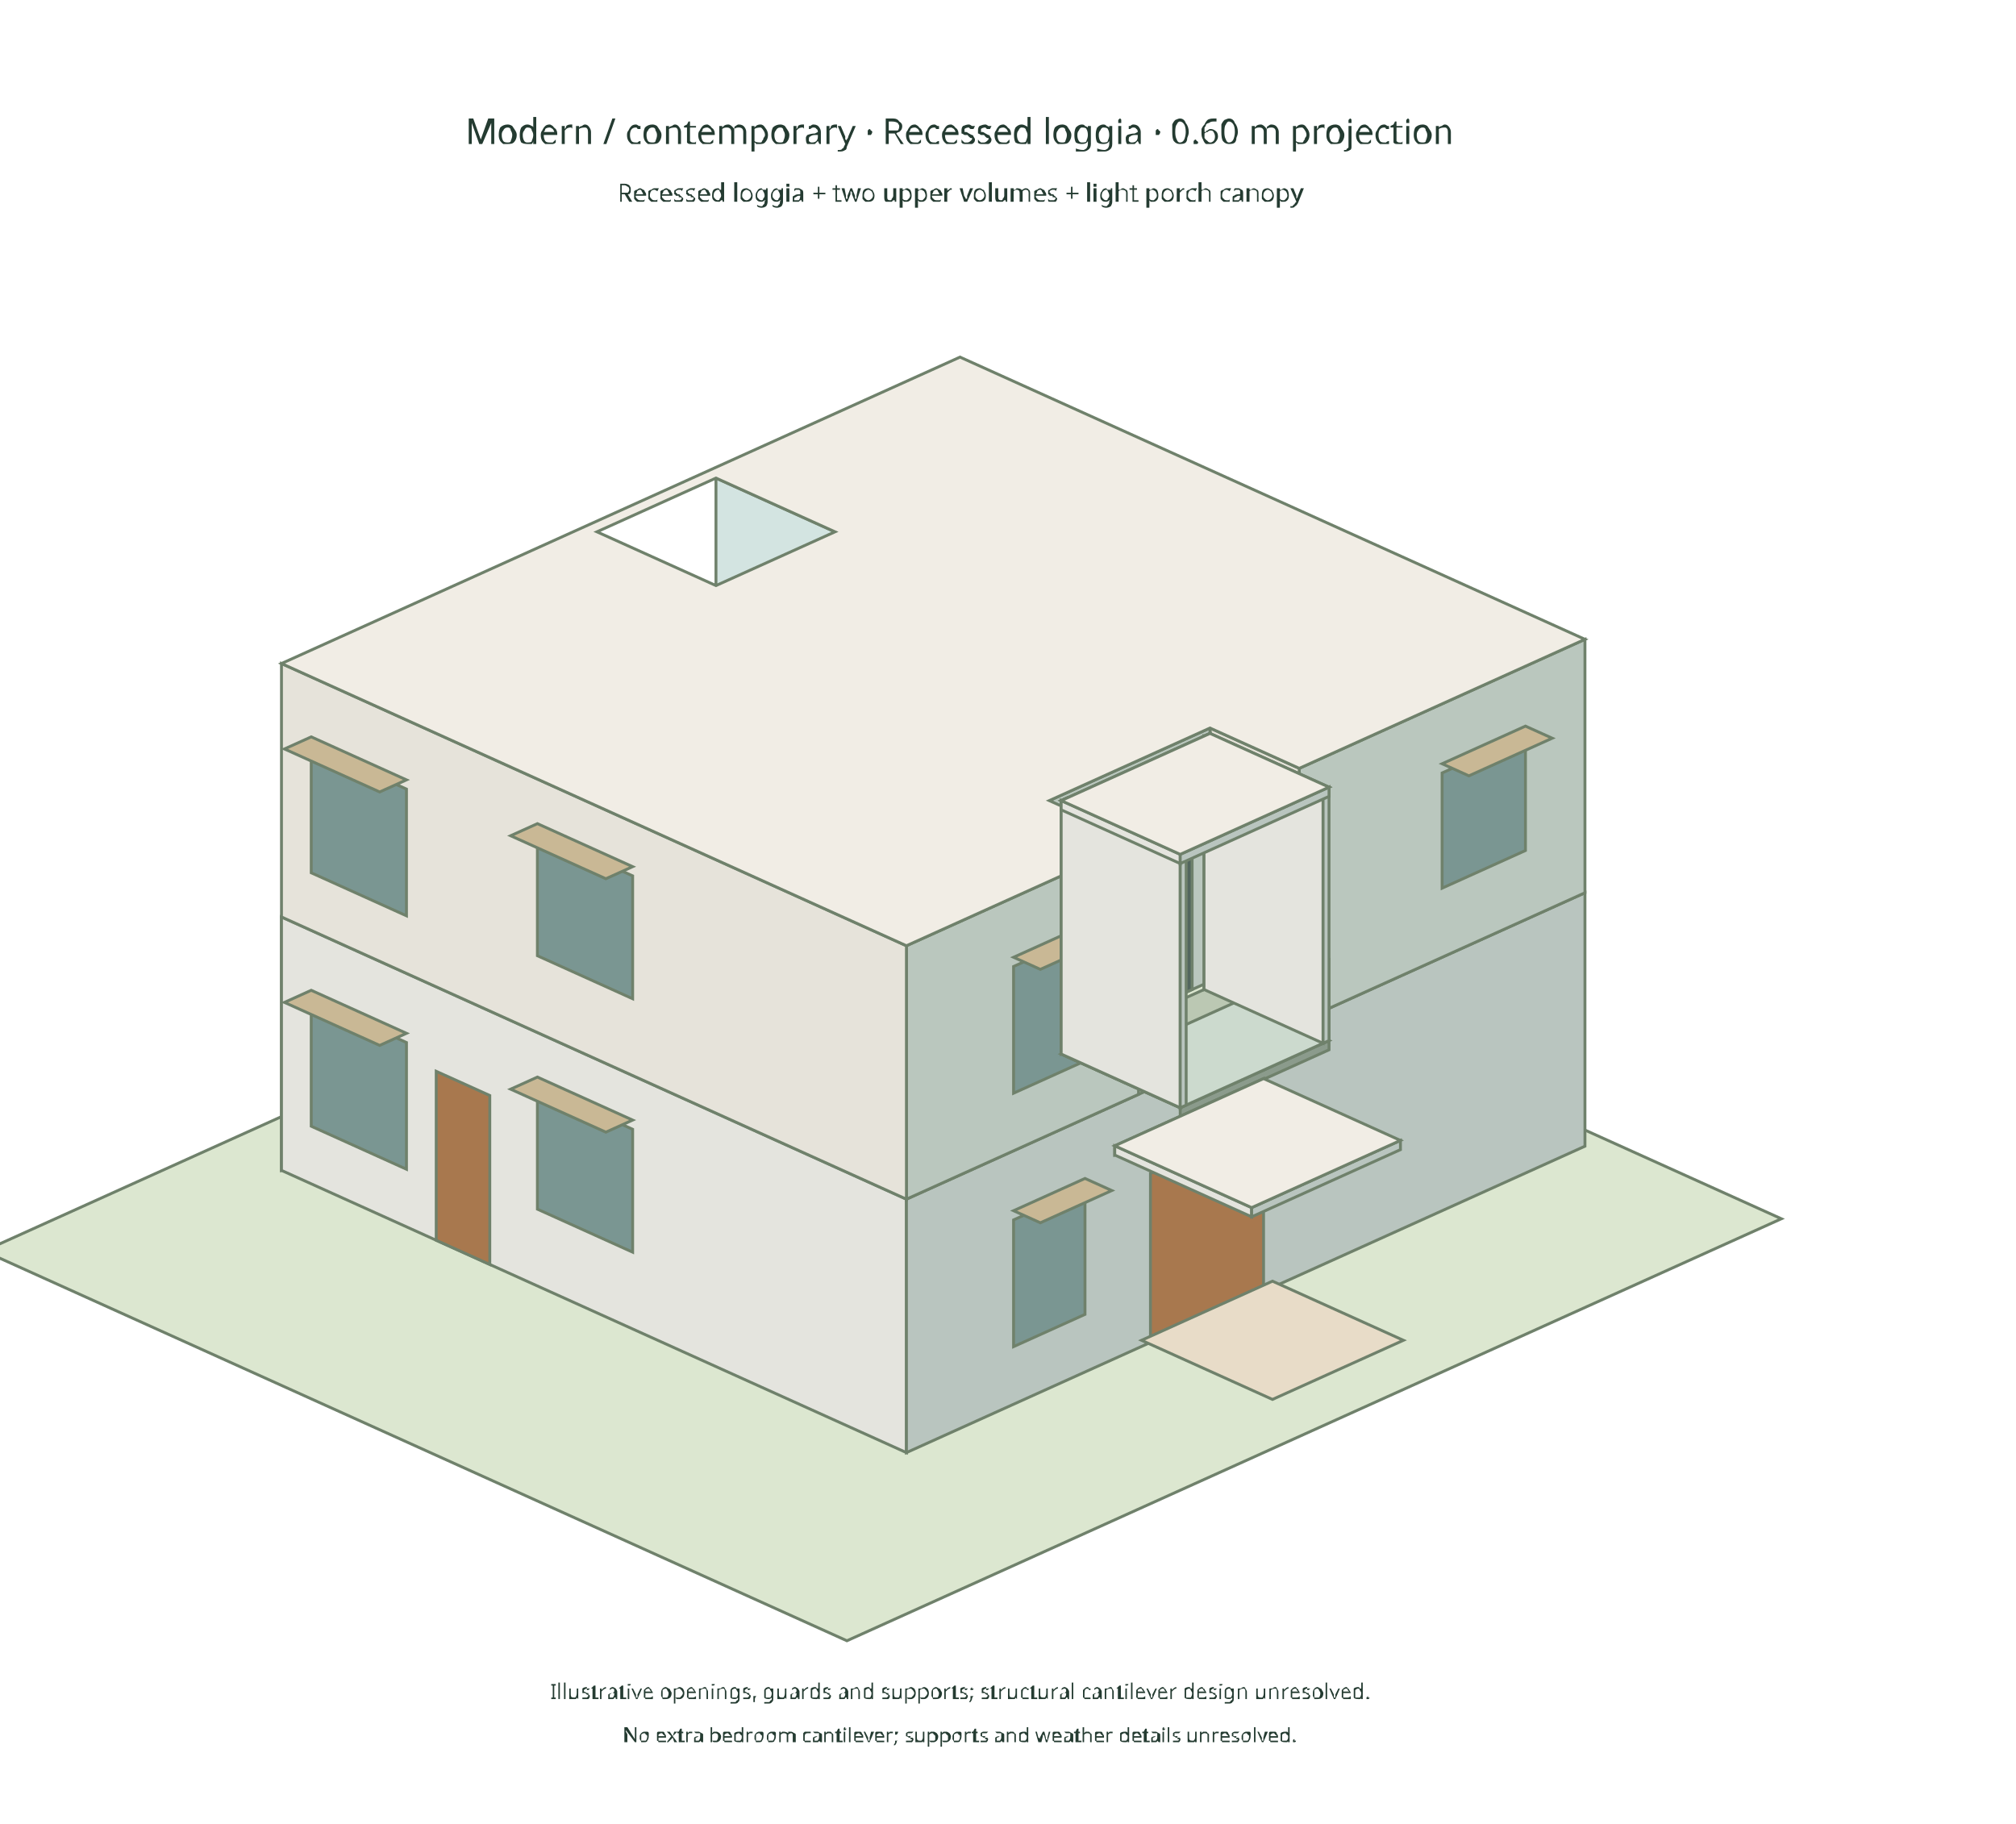
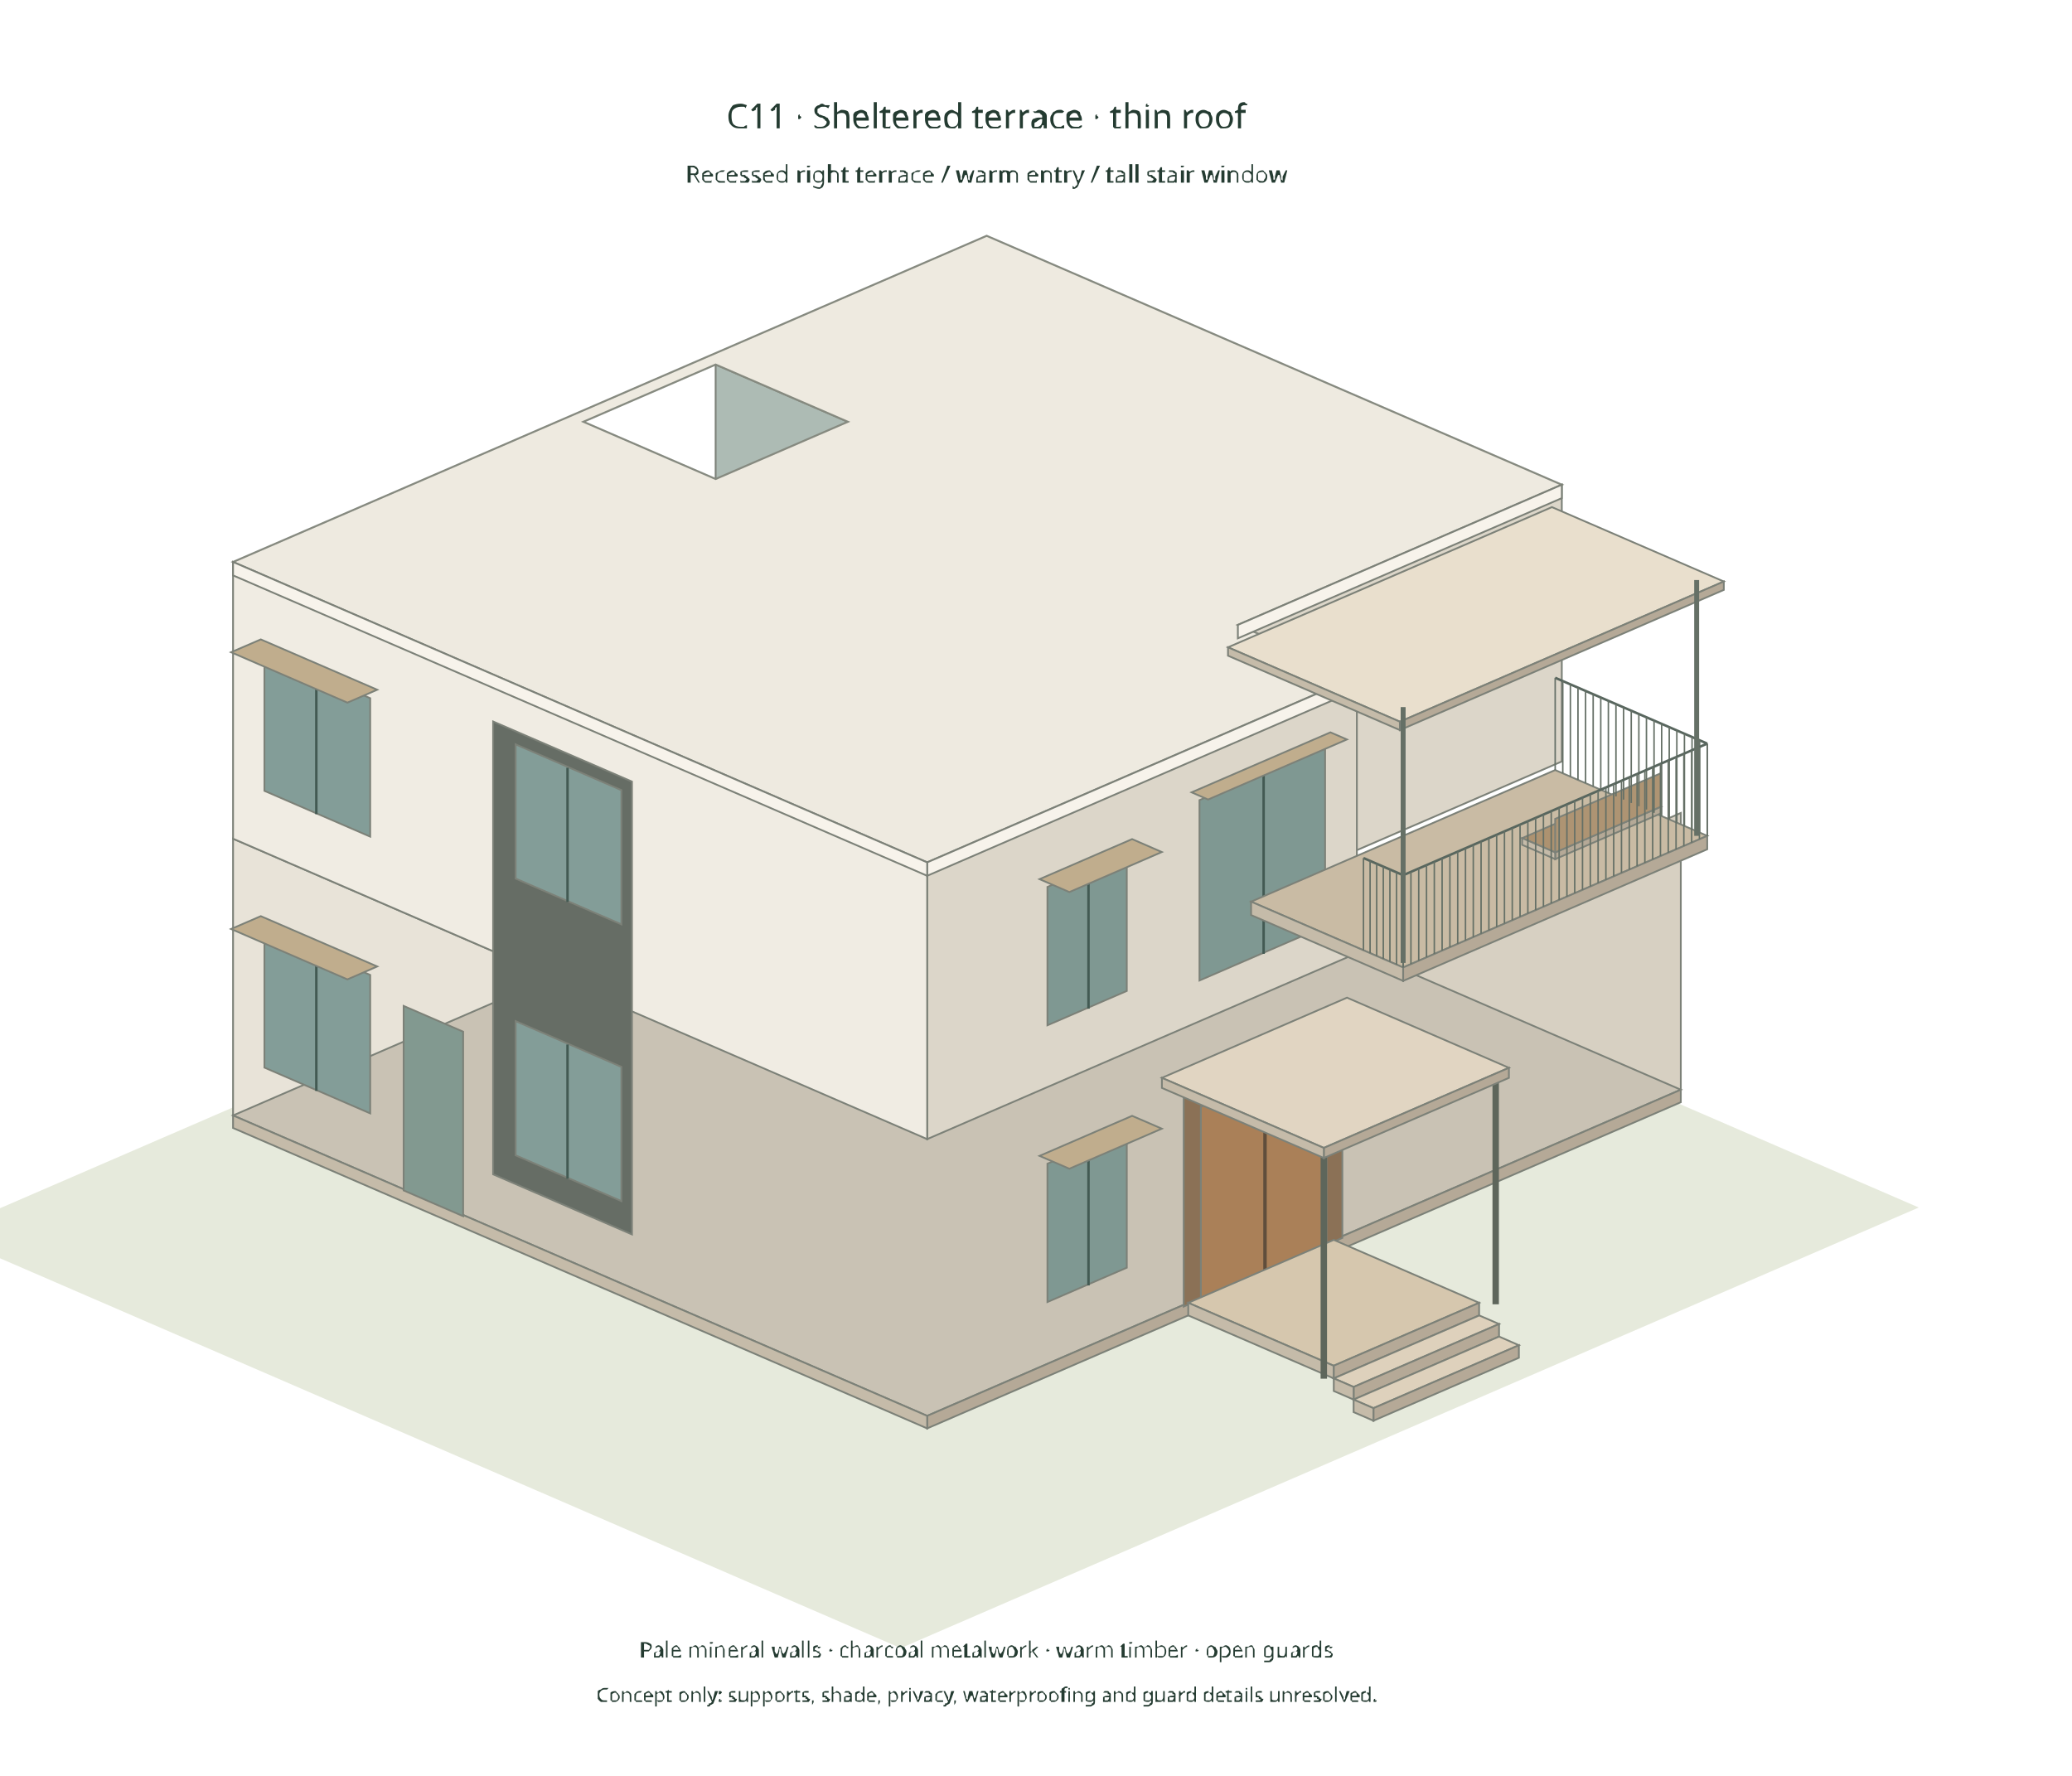
- <svg xmlns="http://www.w3.org/2000/svg" viewBox="-10 -9 21 19" class="drawing" role="img" aria-label="massing conceptual drawing" data-revision="C10" data-option="02">
-   <polygon points="-0.434,-0.364 8.556,3.696 -1.178,8.092 -10.168,4.032" fill="#dce7d0" stroke="#6f816b" stroke-width="0.03" />
-   <polygon points="0,0 -7.068,3.192 -7.068,0.552 0,-2.64" fill="#d4d8d0" stroke="#6f816b" stroke-width="0.03" />
-   <polygon points="-7.068,3.192 -0.558,6.132 -0.558,3.492 -7.068,0.552" fill="#e4e4de" stroke="#6f816b" stroke-width="0.03" />
-   <polygon points="6.51,2.94 -0.558,6.132 -0.558,3.492 6.51,0.3" fill="#b9c5bf" stroke="#6f816b" stroke-width="0.03" />
-   <polygon points="6.51,0.3 3.534,1.644 3.534,-0.996 6.51,-2.34" fill="#bac7be" stroke="#6f816b" stroke-width="0.03" />
-   <polygon points="3.534,1.644 2.604,1.224 2.604,-1.416 3.534,-0.996" fill="#e6e3da" stroke="#6f816b" stroke-width="0.03" />
-   <polygon points="2.604,1.224 0.93,1.98 0.93,-0.66 2.604,-1.416" fill="#bac7be" stroke="#6f816b" stroke-width="0.03" />
-   <polygon points="1.86,2.4 -0.558,3.492 -0.558,0.852 1.86,-0.24" fill="#bac7be" stroke="#6f816b" stroke-width="0.03" />
-   <polygon points="-0.558,3.492 -7.068,0.552 -7.068,-2.088 -0.558,0.852" fill="#e6e3da" stroke="#6f816b" stroke-width="0.03" />
+ <svg xmlns="http://www.w3.org/2000/svg" viewBox="-10 -8 21 18" class="drawing" role="img" aria-label="massing conceptual drawing" data-revision="C11" data-option="02">
+   <polygon points="-0.268,0.034 9.447,4.239 -0.871,8.705 -10.586,4.5" fill="#e6eadc" stroke="none" stroke-width="0.018" />
+   <polygon points="-7.638,3.306 -0.603,6.351 -0.603,3.546 -7.638,0.501" fill="#e8e3d8" stroke="#7c8178" stroke-width="0.018" />
+   <polygon points="7.035,3.045 -0.603,6.351 -0.603,3.546 7.035,0.24" fill="#d7d0c2" stroke="#7c8178" stroke-width="0.018" />
+   <polygon points="0,0 7.035,3.045 -0.603,6.351 -7.638,3.306" fill="#c9c2b4" stroke="#7c8178" stroke-width="0.018" />
+   <polygon points="7.035,3.172 -0.603,6.478 -0.603,6.351 7.035,3.045" fill="#b5a997" stroke="#7c8178" stroke-width="0.018" />
+   <polygon points="-7.638,3.433 -0.603,6.478 -0.603,6.351 -7.638,3.306" fill="#c5bba9" stroke="#7c8178" stroke-width="0.018" />
+   <polygon points="5.829,-0.282 2.546,1.139 2.546,-1.666 5.829,-3.087" fill="#dcd6c9" stroke="#7c8178" stroke-width="0.018" />
+   <polygon points="3.752,1.661 -0.603,3.546 -0.603,0.741 3.752,-1.144" fill="#dcd6c9" stroke="#7c8178" stroke-width="0.018" />
+   <polygon points="-0.603,3.546 -7.638,0.501 -7.638,-2.304 -0.603,0.741" fill="#f0ece3" stroke="#7c8178" stroke-width="0.018" />
  <defs>
    <clipPath id="court-aperture-02">
-       <path d="M -2.542 -4.02 L -1.302 -3.46 L -2.542 -2.9 L -3.782 -3.46 Z" />
+       <path d="M -2.747 -4.305 L -1.407 -3.725 L -2.747 -3.145 L -4.087 -3.725 Z" />
    </clipPath>
  </defs>
  <g clip-path="url(#court-aperture-02)" data-open-court="true">
-     <polygon points="-2.542,1.26 -1.302,1.82 -1.302,-3.46 -2.542,-4.02" fill="#d3e4e1" stroke="#6f816b" stroke-width="0.03" />
-     <polygon points="-2.542,1.26 -1.302,1.82 -2.542,2.38 -3.782,1.82" fill="#a8c5b5" stroke="#6f816b" stroke-width="0.03" />
+     <polygon points="-2.747,1.305 -1.407,1.885 -1.407,-3.725 -2.747,-4.305" fill="#adbbb4" stroke="#7c8178" stroke-width="0.018" />
  </g>
-   <path d="M 0 -5.28 L 6.51 -2.34 L 3.534 -0.996 L 2.604 -1.416 L 0.93 -0.66 L 1.86 -0.24 L -0.558 0.852 L -7.068 -2.088 Z M -2.542 -4.02 L -1.302 -3.46 L -2.542 -2.9 L -3.782 -3.46 Z" fill-rule="evenodd" fill="#f1ede5" stroke="#6f816b" stroke-width="0.03" />
-   <polygon points="3.162,4.452 1.984,4.984 1.984,3.224 3.162,2.692" fill="#a8784e" stroke="#6f816b" stroke-width="0.03" />
-   <polygon points="-5.456,3.92 -4.898,4.172 -4.898,2.412 -5.456,2.16" fill="#a8784e" stroke="#6f816b" stroke-width="0.03" />
-   <polygon points="2.418,1.308 1.798,1.588 1.798,-0.332 2.418,-0.612" fill="#53665e" stroke="#6f816b" stroke-width="0.03" />
-   <polygon points="-4.402,3.596 -3.41,4.044 -3.41,2.764 -4.402,2.316" fill="#7a9692" stroke="#6f816b" stroke-width="0.03" />
-   <polygon points="1.302,4.692 0.558,5.028 0.558,3.708 1.302,3.372" fill="#7a9692" stroke="#6f816b" stroke-width="0.03" />
-   <polygon points="-6.758,2.732 -5.766,3.18 -5.766,1.86 -6.758,1.412" fill="#7a9692" stroke="#6f816b" stroke-width="0.03" />
-   <polygon points="-4.402,0.956 -3.41,1.404 -3.41,0.124 -4.402,-0.324" fill="#7a9692" stroke="#6f816b" stroke-width="0.03" />
-   <polygon points="1.302,2.052 0.558,2.388 0.558,1.068 1.302,0.732" fill="#7a9692" stroke="#6f816b" stroke-width="0.03" />
-   <polygon points="-6.758,0.092 -5.766,0.54 -5.766,-0.78 -6.758,-1.228" fill="#7a9692" stroke="#6f816b" stroke-width="0.03" />
-   <polygon points="5.89,-0.14 5.022,0.252 5.022,-0.948 5.89,-1.34" fill="#7a9692" stroke="#6f816b" stroke-width="0.03" />
-   <polygon points="-4.402,2.22 -3.41,2.668 -3.689,2.794 -4.681,2.346" fill="#c9b895" stroke="#6f816b" stroke-width="0.03" />
-   <polygon points="1.302,3.276 1.581,3.402 0.837,3.738 0.558,3.612" fill="#c9b895" stroke="#6f816b" stroke-width="0.03" />
-   <polygon points="-6.758,1.316 -5.766,1.764 -6.045,1.89 -7.037,1.442" fill="#c9b895" stroke="#6f816b" stroke-width="0.03" />
-   <polygon points="-4.402,-0.42 -3.41,0.028 -3.689,0.154 -4.681,-0.294" fill="#c9b895" stroke="#6f816b" stroke-width="0.03" />
-   <polygon points="1.302,0.636 1.581,0.762 0.837,1.098 0.558,0.972" fill="#c9b895" stroke="#6f816b" stroke-width="0.03" />
-   <polygon points="-6.758,-1.324 -5.766,-0.876 -6.045,-0.75 -7.037,-1.198" fill="#c9b895" stroke="#6f816b" stroke-width="0.03" />
-   <polygon points="5.89,-1.436 6.169,-1.31 5.301,-0.918 5.022,-1.044" fill="#c9b895" stroke="#6f816b" stroke-width="0.03" />
-   <polygon points="2.604,1.28 3.844,1.84 2.294,2.54 1.054,1.98" fill="#bbc8b3" stroke="#6f816b" stroke-width="0.03" />
-   <polygon points="3.844,1.936 2.294,2.636 2.294,2.54 3.844,1.84" fill="#8b9b8c" stroke="#6f816b" stroke-width="0.03" />
-   <polygon points="3.844,1.84 2.294,2.54 2.294,1.7 3.844,1" fill="#d4e1db" stroke="#6f816b" stroke-width="0.03" fill-opacity=".7" />
-   <polygon points="1.054,1.98 2.294,2.54 2.294,1.7 1.054,1.14" fill="#d4e1db" stroke="#6f816b" stroke-width="0.03" fill-opacity=".7" />
-   <polygon points="2.604,1.28 2.542,1.308 2.542,-1.332 2.604,-1.36" fill="#d4d8d0" stroke="#6f816b" stroke-width="0.03" />
-   <polygon points="2.542,1.308 3.782,1.868 3.782,-0.772 2.542,-1.332" fill="#e4e4de" stroke="#6f816b" stroke-width="0.03" />
-   <polygon points="3.844,1.84 3.782,1.868 3.782,-0.772 3.844,-0.8" fill="#b9c5bf" stroke="#6f816b" stroke-width="0.03" />
-   <polygon points="2.604,-1.36 3.844,-0.8 3.782,-0.772 2.542,-1.332" fill="#f1ede5" stroke="#6f816b" stroke-width="0.03" />
-   <polygon points="1.116,1.952 1.054,1.98 1.054,-0.66 1.116,-0.688" fill="#d4d8d0" stroke="#6f816b" stroke-width="0.03" />
-   <polygon points="1.054,1.98 2.294,2.54 2.294,-0.1 1.054,-0.66" fill="#e4e4de" stroke="#6f816b" stroke-width="0.03" />
-   <polygon points="2.356,2.512 2.294,2.54 2.294,-0.1 2.356,-0.128" fill="#b9c5bf" stroke="#6f816b" stroke-width="0.03" />
-   <polygon points="1.116,-0.688 2.356,-0.128 2.294,-0.1 1.054,-0.66" fill="#f1ede5" stroke="#6f816b" stroke-width="0.03" />
-   <polygon points="2.604,-1.264 1.054,-0.564 1.054,-0.66 2.604,-1.36" fill="#d4d8d0" stroke="#6f816b" stroke-width="0.03" />
-   <polygon points="1.054,-0.564 2.294,-0.004 2.294,-0.1 1.054,-0.66" fill="#e4e4de" stroke="#6f816b" stroke-width="0.03" />
-   <polygon points="3.844,-0.704 2.294,-0.004 2.294,-0.1 3.844,-0.8" fill="#b9c5bf" stroke="#6f816b" stroke-width="0.03" />
-   <polygon points="2.604,-1.36 3.844,-0.8 2.294,-0.1 1.054,-0.66" fill="#f1ede5" stroke="#6f816b" stroke-width="0.03" />
-   <polygon points="3.162,2.332 1.612,3.032 1.612,2.936 3.162,2.236" fill="#d4d8d0" stroke="#6f816b" stroke-width="0.03" />
-   <polygon points="1.612,3.032 3.038,3.676 3.038,3.58 1.612,2.936" fill="#e4e4de" stroke="#6f816b" stroke-width="0.03" />
-   <polygon points="4.588,2.976 3.038,3.676 3.038,3.58 4.588,2.88" fill="#b9c5bf" stroke="#6f816b" stroke-width="0.03" />
-   <polygon points="3.162,2.236 4.588,2.88 3.038,3.58 1.612,2.936" fill="#f1ede5" stroke="#6f816b" stroke-width="0.03" />
-   <polygon points="3.255,4.346 4.619,4.962 3.255,5.578 1.891,4.962" fill="#e8dcc8" stroke="#6f816b" stroke-width="0.03" />
-   <text x="0" y="-7.5" font-size="0.36" text-anchor="middle" fill="#243b31" font-family="system-ui,sans-serif">Modern / contemporary · Recessed loggia · 0.60 m projection</text>
-   <text x="0" y="-6.9" font-size="0.26" text-anchor="middle" fill="#243b31" font-family="system-ui,sans-serif">Recessed loggia + two upper volumes + light porch canopy</text>
-   <text x="0" y="8.7" font-size="0.22" text-anchor="middle" fill="#243b31" font-family="system-ui,sans-serif">Illustrative openings, guards and supports; structural cantilever design unresolved.</text>
-   <text x="0" y="9.15" font-size="0.21" text-anchor="middle" fill="#243b31" font-family="system-ui,sans-serif">No extra bedroom cantilever; supports and weather details unresolved.</text>
+   <path d="M 0 -5.61 L 5.829 -3.087 L 2.546 -1.666 L 3.752 -1.144 L -0.603 0.741 L -7.638 -2.304 Z M -2.747 -4.305 L -1.407 -3.725 L -2.747 -3.145 L -4.087 -3.725 Z" fill-rule="evenodd" fill="#eeeae0" stroke="#868a80" stroke-width="0.02" />
+   <polygon points="5.829,-2.951 2.546,-1.53 2.546,-1.666 5.829,-3.087" fill="#f7f3eb" stroke="#7c8178" stroke-width="0.018" />
+   <polygon points="3.752,-1.008 -0.603,0.877 -0.603,0.741 3.752,-1.144" fill="#f7f3eb" stroke="#7c8178" stroke-width="0.018" />
+   <polygon points="-0.603,0.877 -7.638,-2.168 -7.638,-2.304 -0.603,0.741" fill="#f7f3eb" stroke="#7c8178" stroke-width="0.018" />
+   <polygon points="-5.002,3.903 -3.595,4.512 -3.595,-0.078 -5.002,-0.687" fill="#666d65" stroke="#7c8178" stroke-width="0.018" />
+   <polygon points="-4.774,3.71 -3.702,4.174 -3.702,2.814 -4.774,2.35" fill="#839d98" stroke="#7c8178" stroke-width="0.018" />
+   <line x1="-4.248" y1="3.947" x2="-4.248" y2="2.587" stroke="#435a53" stroke-width="0.025" />
+   <polygon points="1.42,4.849 0.616,5.197 0.616,3.795 1.42,3.447" fill="#7f9892" stroke="#7c8178" stroke-width="0.018" />
+   <line x1="1.032" y1="5.029" x2="1.032" y2="3.627" stroke="#435a53" stroke-width="0.025" />
+   <polygon points="1.474,3.31 1.775,3.44 0.838,3.846 0.536,3.716" fill="#c0ad8d" stroke="#7c8178" stroke-width="0.018" />
+   <polygon points="-7.32,2.821 -6.248,3.285 -6.248,1.882 -7.32,1.418" fill="#839d98" stroke="#7c8178" stroke-width="0.018" />
+   <line x1="-6.794" y1="3.057" x2="-6.794" y2="1.655" stroke="#435a53" stroke-width="0.025" />
+   <polygon points="-7.357,1.286 -6.177,1.796 -6.479,1.927 -7.658,1.416" fill="#c0ad8d" stroke="#7c8178" stroke-width="0.018" />
+   <polygon points="-4.774,0.905 -3.702,1.369 -3.702,0.009 -4.774,-0.455" fill="#839d98" stroke="#7c8178" stroke-width="0.018" />
+   <line x1="-4.248" y1="1.142" x2="-4.248" y2="-0.218" stroke="#435a53" stroke-width="0.025" />
+   <polygon points="1.42,2.044 0.616,2.392 0.616,0.99 1.42,0.642" fill="#7f9892" stroke="#7c8178" stroke-width="0.018" />
+   <line x1="1.032" y1="2.224" x2="1.032" y2="0.822" stroke="#435a53" stroke-width="0.025" />
+   <polygon points="1.474,0.505 1.775,0.636 0.838,1.042 0.536,0.911" fill="#c0ad8d" stroke="#7c8178" stroke-width="0.018" />
+   <polygon points="-7.32,0.016 -6.248,0.48 -6.248,-0.923 -7.32,-1.387" fill="#839d98" stroke="#7c8178" stroke-width="0.018" />
+   <line x1="-6.794" y1="0.252" x2="-6.794" y2="-1.15" stroke="#435a53" stroke-width="0.025" />
+   <polygon points="-7.357,-1.519 -6.177,-1.009 -6.479,-0.878 -7.658,-1.389" fill="#c0ad8d" stroke="#7c8178" stroke-width="0.018" />
+   <polygon points="3.43,1.387 2.157,1.938 2.157,0.11 3.43,-0.441" fill="#7f9892" stroke="#7c8178" stroke-width="0.018" />
+   <line x1="2.807" y1="1.668" x2="2.807" y2="-0.159" stroke="#435a53" stroke-width="0.025" />
+   <polygon points="3.484,-0.577 3.651,-0.505 2.244,0.104 2.077,0.031" fill="#c0ad8d" stroke="#7c8178" stroke-width="0.018" />
+   <polygon points="3.605,4.547 1.997,5.243 1.997,2.991 3.605,2.295" fill="#8b7156" stroke="#7c8178" stroke-width="0.018" />
+   <polygon points="3.444,4.623 2.171,5.174 2.171,3.219 3.444,2.668" fill="#aa8058" stroke="#7c8178" stroke-width="0.018" />
+   <line x1="2.821" y1="4.904" x2="2.821" y2="2.949" stroke="#604e3c" stroke-width="0.035" />
+   <polygon points="-5.909,4.066 -5.306,4.327 -5.306,2.457 -5.909,2.196" fill="#829990" stroke="#7c8178" stroke-width="0.018" />
+   <polygon points="3.518,4.567 4.991,5.205 3.517,5.843 2.043,5.205" fill="#d6c7ae" stroke="#7c8178" stroke-width="0.018" />
+   <polygon points="4.991,5.333 3.517,5.971 3.517,5.843 4.991,5.205" fill="#b5a997" stroke="#7c8178" stroke-width="0.018" />
+   <polygon points="2.043,5.333 3.517,5.971 3.517,5.843 2.043,5.205" fill="#c5bba9" stroke="#7c8178" stroke-width="0.018" />
+   <polygon points="4.992,5.333 5.193,5.42 3.719,6.058 3.518,5.971" fill="#ded1bc" stroke="#7c8178" stroke-width="0.018" />
+   <polygon points="5.193,5.547 3.719,6.186 3.719,6.058 5.193,5.42" fill="#b5a997" stroke="#7c8178" stroke-width="0.018" />
+   <polygon points="3.518,6.099 3.719,6.186 3.719,6.058 3.518,5.971" fill="#c5bba9" stroke="#7c8178" stroke-width="0.018" />
+   <polygon points="5.193,5.547 5.394,5.635 3.92,6.273 3.719,6.186" fill="#ded1bc" stroke="#7c8178" stroke-width="0.018" />
+   <polygon points="5.394,5.762 3.92,6.4 3.92,6.273 5.394,5.635" fill="#b5a997" stroke="#7c8178" stroke-width="0.018" />
+   <polygon points="3.719,6.313 3.92,6.4 3.92,6.273 3.719,6.186" fill="#c5bba9" stroke="#7c8178" stroke-width="0.018" />
+   <line x1="5.159" y1="5.22" x2="5.159" y2="2.925" stroke="#5e665b" stroke-width="0.065" />
+   <line x1="3.417" y1="5.974" x2="3.417" y2="3.679" stroke="#5e665b" stroke-width="0.065" />
+   <polygon points="3.652,2.112 5.293,2.823 3.417,3.635 1.776,2.925" fill="#e1d5c2" stroke="#7c8178" stroke-width="0.018" />
+   <polygon points="5.293,2.925 3.417,3.737 3.417,3.635 5.293,2.823" fill="#b5a997" stroke="#7c8178" stroke-width="0.018" />
+   <polygon points="1.776,3.027 3.417,3.737 3.417,3.635 1.776,2.925" fill="#c5bba9" stroke="#7c8178" stroke-width="0.018" />
+   <polygon points="5.762,-0.195 7.303,0.472 4.221,1.806 2.68,1.139" fill="#c9bba4" stroke="#7c8178" stroke-width="0.018" />
+   <polygon points="7.303,0.608 4.221,1.942 4.221,1.806 7.303,0.472" fill="#b5a997" stroke="#7c8178" stroke-width="0.018" />
+   <polygon points="2.68,1.275 4.221,1.942 4.221,1.806 2.68,1.139" fill="#c5bba9" stroke="#7c8178" stroke-width="0.018" />
+   <polygon points="6.499,0.031 6.834,0.176 5.762,0.64 5.427,0.495" fill="#ad9270" stroke="#7c8178" stroke-width="0.018" />
+   <polygon points="6.834,0.244 5.762,0.708 5.762,0.64 6.834,0.176" fill="#b5a997" stroke="#7c8178" stroke-width="0.018" />
+   <polygon points="5.427,0.563 5.762,0.708 5.762,0.64 5.427,0.495" fill="#c5bba9" stroke="#7c8178" stroke-width="0.018" />
+   <polygon points="6.834,0.176 5.762,0.64 5.762,0.3 6.834,-0.163" fill="#ae9473" stroke="#7c8178" stroke-width="0.018" />
+   <line x1="5.762" y1="-1.13" x2="7.303" y2="-0.463" stroke="#58665e" stroke-width="0.025" />
+   <line x1="5.762" y1="-0.195" x2="5.762" y2="-1.13" stroke="#657066" stroke-width="0.015" />
+   <line x1="5.839" y1="-0.162" x2="5.839" y2="-1.097" stroke="#657066" stroke-width="0.015" />
+   <line x1="5.916" y1="-0.128" x2="5.916" y2="-1.063" stroke="#657066" stroke-width="0.015" />
+   <line x1="5.993" y1="-0.095" x2="5.993" y2="-1.03" stroke="#657066" stroke-width="0.015" />
+   <line x1="6.07" y1="-0.062" x2="6.07" y2="-0.997" stroke="#657066" stroke-width="0.015" />
+   <line x1="6.147" y1="-0.028" x2="6.147" y2="-0.963" stroke="#657066" stroke-width="0.015" />
+   <line x1="6.224" y1="0.005" x2="6.224" y2="-0.93" stroke="#657066" stroke-width="0.015" />
+   <line x1="6.301" y1="0.038" x2="6.301" y2="-0.897" stroke="#657066" stroke-width="0.015" />
+   <line x1="6.378" y1="0.072" x2="6.378" y2="-0.863" stroke="#657066" stroke-width="0.015" />
+   <line x1="6.455" y1="0.105" x2="6.455" y2="-0.83" stroke="#657066" stroke-width="0.015" />
+   <line x1="6.533" y1="0.139" x2="6.533" y2="-0.797" stroke="#657066" stroke-width="0.015" />
+   <line x1="6.61" y1="0.172" x2="6.61" y2="-0.763" stroke="#657066" stroke-width="0.015" />
+   <line x1="6.687" y1="0.205" x2="6.687" y2="-0.73" stroke="#657066" stroke-width="0.015" />
+   <line x1="6.764" y1="0.239" x2="6.764" y2="-0.696" stroke="#657066" stroke-width="0.015" />
+   <line x1="6.841" y1="0.272" x2="6.841" y2="-0.663" stroke="#657066" stroke-width="0.015" />
+   <line x1="6.918" y1="0.305" x2="6.918" y2="-0.63" stroke="#657066" stroke-width="0.015" />
+   <line x1="6.995" y1="0.339" x2="6.995" y2="-0.596" stroke="#657066" stroke-width="0.015" />
+   <line x1="7.072" y1="0.372" x2="7.072" y2="-0.563" stroke="#657066" stroke-width="0.015" />
+   <line x1="7.149" y1="0.405" x2="7.149" y2="-0.53" stroke="#657066" stroke-width="0.015" />
+   <line x1="7.226" y1="0.439" x2="7.226" y2="-0.496" stroke="#657066" stroke-width="0.015" />
+   <line x1="7.303" y1="0.472" x2="7.303" y2="-0.463" stroke="#657066" stroke-width="0.015" />
+   <line x1="7.303" y1="-0.463" x2="4.221" y2="0.871" stroke="#58665e" stroke-width="0.025" />
+   <line x1="7.303" y1="0.472" x2="7.303" y2="-0.463" stroke="#657066" stroke-width="0.015" />
+   <line x1="7.224" y1="0.506" x2="7.224" y2="-0.429" stroke="#657066" stroke-width="0.015" />
+   <line x1="7.145" y1="0.54" x2="7.145" y2="-0.395" stroke="#657066" stroke-width="0.015" />
+   <line x1="7.066" y1="0.575" x2="7.066" y2="-0.36" stroke="#657066" stroke-width="0.015" />
+   <line x1="6.987" y1="0.609" x2="6.987" y2="-0.326" stroke="#657066" stroke-width="0.015" />
+   <line x1="6.908" y1="0.643" x2="6.908" y2="-0.292" stroke="#657066" stroke-width="0.015" />
+   <line x1="6.829" y1="0.677" x2="6.829" y2="-0.258" stroke="#657066" stroke-width="0.015" />
+   <line x1="6.75" y1="0.711" x2="6.75" y2="-0.224" stroke="#657066" stroke-width="0.015" />
+   <line x1="6.671" y1="0.746" x2="6.671" y2="-0.189" stroke="#657066" stroke-width="0.015" />
+   <line x1="6.592" y1="0.78" x2="6.592" y2="-0.155" stroke="#657066" stroke-width="0.015" />
+   <line x1="6.513" y1="0.814" x2="6.513" y2="-0.121" stroke="#657066" stroke-width="0.015" />
+   <line x1="6.434" y1="0.848" x2="6.434" y2="-0.087" stroke="#657066" stroke-width="0.015" />
+   <line x1="6.355" y1="0.882" x2="6.355" y2="-0.053" stroke="#657066" stroke-width="0.015" />
+   <line x1="6.276" y1="0.917" x2="6.276" y2="-0.018" stroke="#657066" stroke-width="0.015" />
+   <line x1="6.197" y1="0.951" x2="6.197" y2="0.016" stroke="#657066" stroke-width="0.015" />
+   <line x1="6.118" y1="0.985" x2="6.118" y2="0.05" stroke="#657066" stroke-width="0.015" />
+   <line x1="6.039" y1="1.019" x2="6.039" y2="0.084" stroke="#657066" stroke-width="0.015" />
+   <line x1="5.96" y1="1.053" x2="5.96" y2="0.118" stroke="#657066" stroke-width="0.015" />
+   <line x1="5.881" y1="1.088" x2="5.881" y2="0.153" stroke="#657066" stroke-width="0.015" />
+   <line x1="5.802" y1="1.122" x2="5.802" y2="0.187" stroke="#657066" stroke-width="0.015" />
+   <line x1="5.722" y1="1.156" x2="5.722" y2="0.221" stroke="#657066" stroke-width="0.015" />
+   <line x1="5.643" y1="1.19" x2="5.643" y2="0.255" stroke="#657066" stroke-width="0.015" />
+   <line x1="5.564" y1="1.225" x2="5.564" y2="0.29" stroke="#657066" stroke-width="0.015" />
+   <line x1="5.485" y1="1.259" x2="5.485" y2="0.324" stroke="#657066" stroke-width="0.015" />
+   <line x1="5.406" y1="1.293" x2="5.406" y2="0.358" stroke="#657066" stroke-width="0.015" />
+   <line x1="5.327" y1="1.327" x2="5.327" y2="0.392" stroke="#657066" stroke-width="0.015" />
+   <line x1="5.248" y1="1.361" x2="5.248" y2="0.426" stroke="#657066" stroke-width="0.015" />
+   <line x1="5.169" y1="1.396" x2="5.169" y2="0.461" stroke="#657066" stroke-width="0.015" />
+   <line x1="5.09" y1="1.43" x2="5.09" y2="0.495" stroke="#657066" stroke-width="0.015" />
+   <line x1="5.011" y1="1.464" x2="5.011" y2="0.529" stroke="#657066" stroke-width="0.015" />
+   <line x1="4.932" y1="1.498" x2="4.932" y2="0.563" stroke="#657066" stroke-width="0.015" />
+   <line x1="4.853" y1="1.532" x2="4.853" y2="0.597" stroke="#657066" stroke-width="0.015" />
+   <line x1="4.774" y1="1.567" x2="4.774" y2="0.632" stroke="#657066" stroke-width="0.015" />
+   <line x1="4.695" y1="1.601" x2="4.695" y2="0.666" stroke="#657066" stroke-width="0.015" />
+   <line x1="4.616" y1="1.635" x2="4.616" y2="0.7" stroke="#657066" stroke-width="0.015" />
+   <line x1="4.537" y1="1.669" x2="4.537" y2="0.734" stroke="#657066" stroke-width="0.015" />
+   <line x1="4.458" y1="1.703" x2="4.458" y2="0.768" stroke="#657066" stroke-width="0.015" />
+   <line x1="4.379" y1="1.738" x2="4.379" y2="0.803" stroke="#657066" stroke-width="0.015" />
+   <line x1="4.3" y1="1.772" x2="4.3" y2="0.837" stroke="#657066" stroke-width="0.015" />
+   <line x1="4.221" y1="1.806" x2="4.221" y2="0.871" stroke="#657066" stroke-width="0.015" />
+   <line x1="4.221" y1="0.871" x2="3.819" y2="0.697" stroke="#58665e" stroke-width="0.025" />
+   <line x1="4.221" y1="1.806" x2="4.221" y2="0.871" stroke="#657066" stroke-width="0.015" />
+   <line x1="4.154" y1="1.777" x2="4.154" y2="0.842" stroke="#657066" stroke-width="0.015" />
+   <line x1="4.087" y1="1.748" x2="4.087" y2="0.813" stroke="#657066" stroke-width="0.015" />
+   <line x1="4.02" y1="1.719" x2="4.02" y2="0.784" stroke="#657066" stroke-width="0.015" />
+   <line x1="3.953" y1="1.69" x2="3.953" y2="0.755" stroke="#657066" stroke-width="0.015" />
+   <line x1="3.886" y1="1.661" x2="3.886" y2="0.726" stroke="#657066" stroke-width="0.015" />
+   <line x1="3.819" y1="1.632" x2="3.819" y2="0.697" stroke="#657066" stroke-width="0.015" />
+   <polygon points="5.729,-2.86 7.471,-2.106 4.188,-0.685 2.446,-1.439" fill="#e9dfcd" stroke="#7c8178" stroke-width="0.018" />
+   <polygon points="7.471,-2.021 4.188,-0.6 4.188,-0.685 7.471,-2.106" fill="#b5a997" stroke="#7c8178" stroke-width="0.018" />
+   <polygon points="2.446,-1.354 4.188,-0.6 4.188,-0.685 2.446,-1.439" fill="#c5bba9" stroke="#7c8178" stroke-width="0.018" />
+   <line x1="7.196" y1="0.472" x2="7.196" y2="-2.121" stroke="#657066" stroke-width="0.05" />
+   <line x1="4.221" y1="1.76" x2="4.221" y2="-0.833" stroke="#657066" stroke-width="0.05" />
+   <text x="0" y="-6.7" font-size="0.34" text-anchor="middle" fill="#243b31" font-family="system-ui,sans-serif">C11 · Sheltered terrace · thin roof</text>
+   <text x="0" y="-6.15" font-size="0.24" text-anchor="middle" fill="#243b31" font-family="system-ui,sans-serif">Recessed right terrace / warm entry / tall stair window</text>
+   <text x="0" y="8.8" font-size="0.22" text-anchor="middle" fill="#243b31" font-family="system-ui,sans-serif">Pale mineral walls · charcoal metalwork · warm timber · open guards</text>
+   <text x="0" y="9.25" font-size="0.2" text-anchor="middle" fill="#243b31" font-family="system-ui,sans-serif">Concept only: supports, shade, privacy, waterproofing and guard details unresolved.</text>
</svg>
